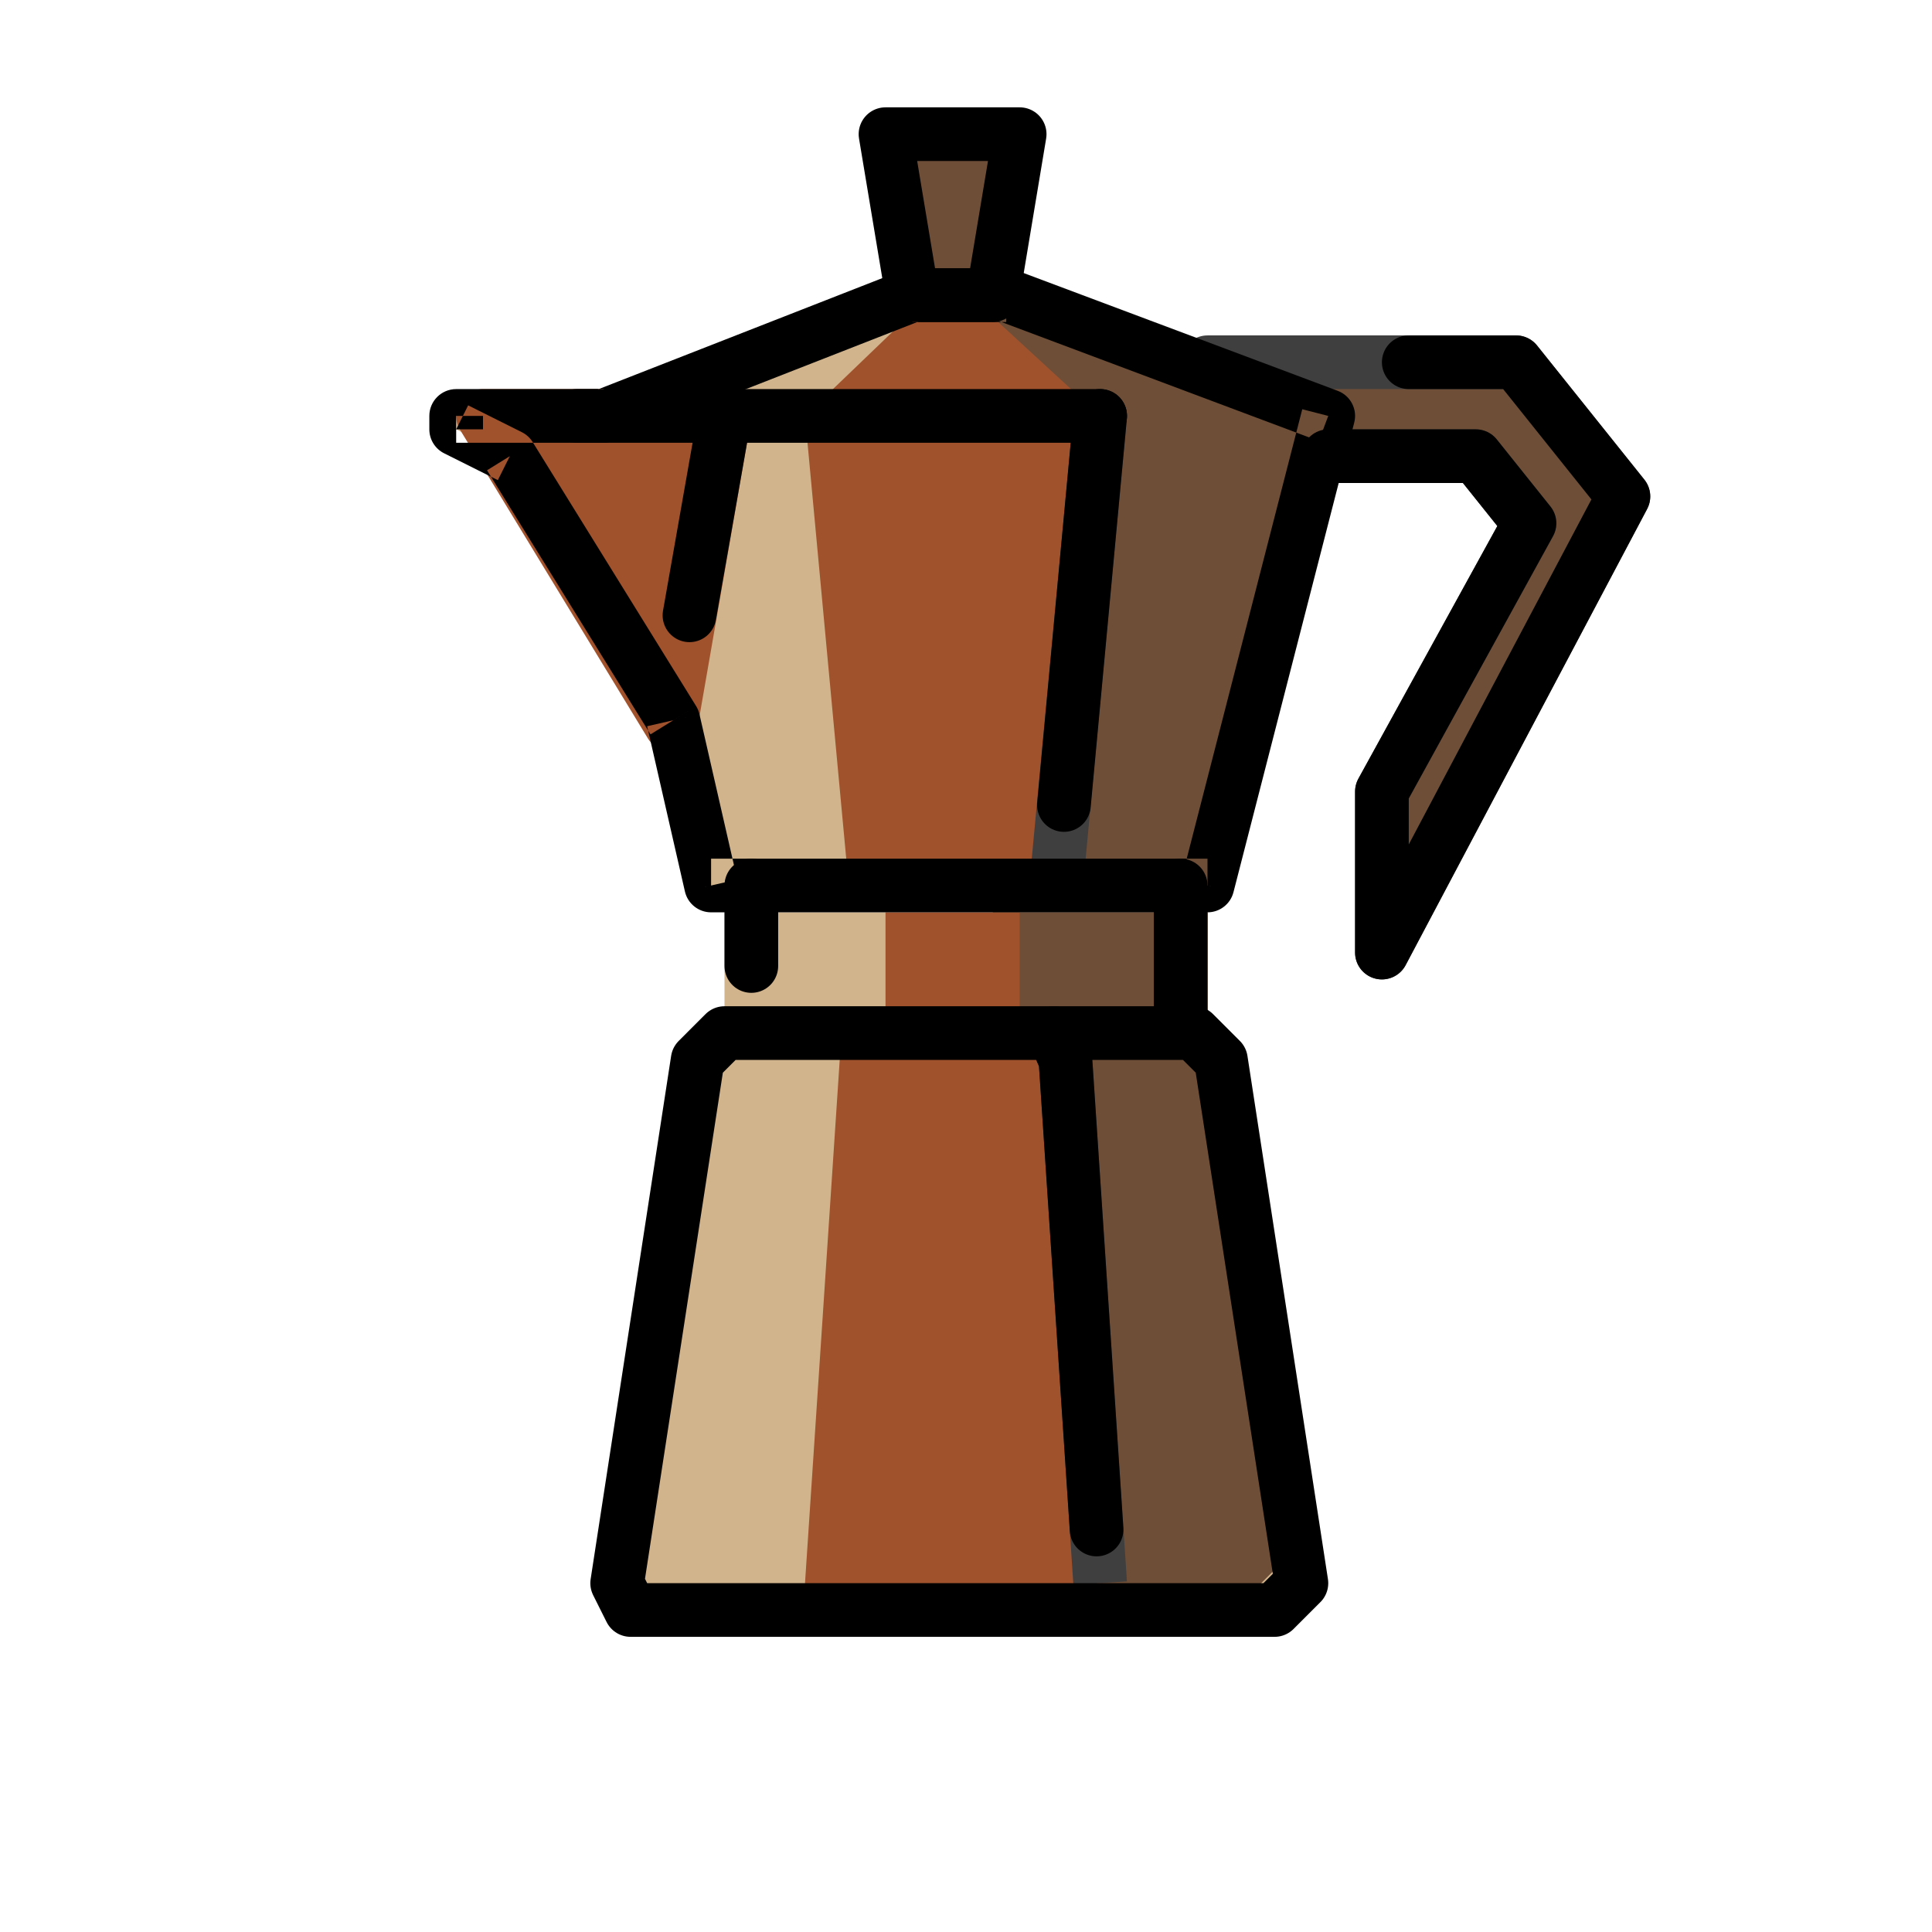
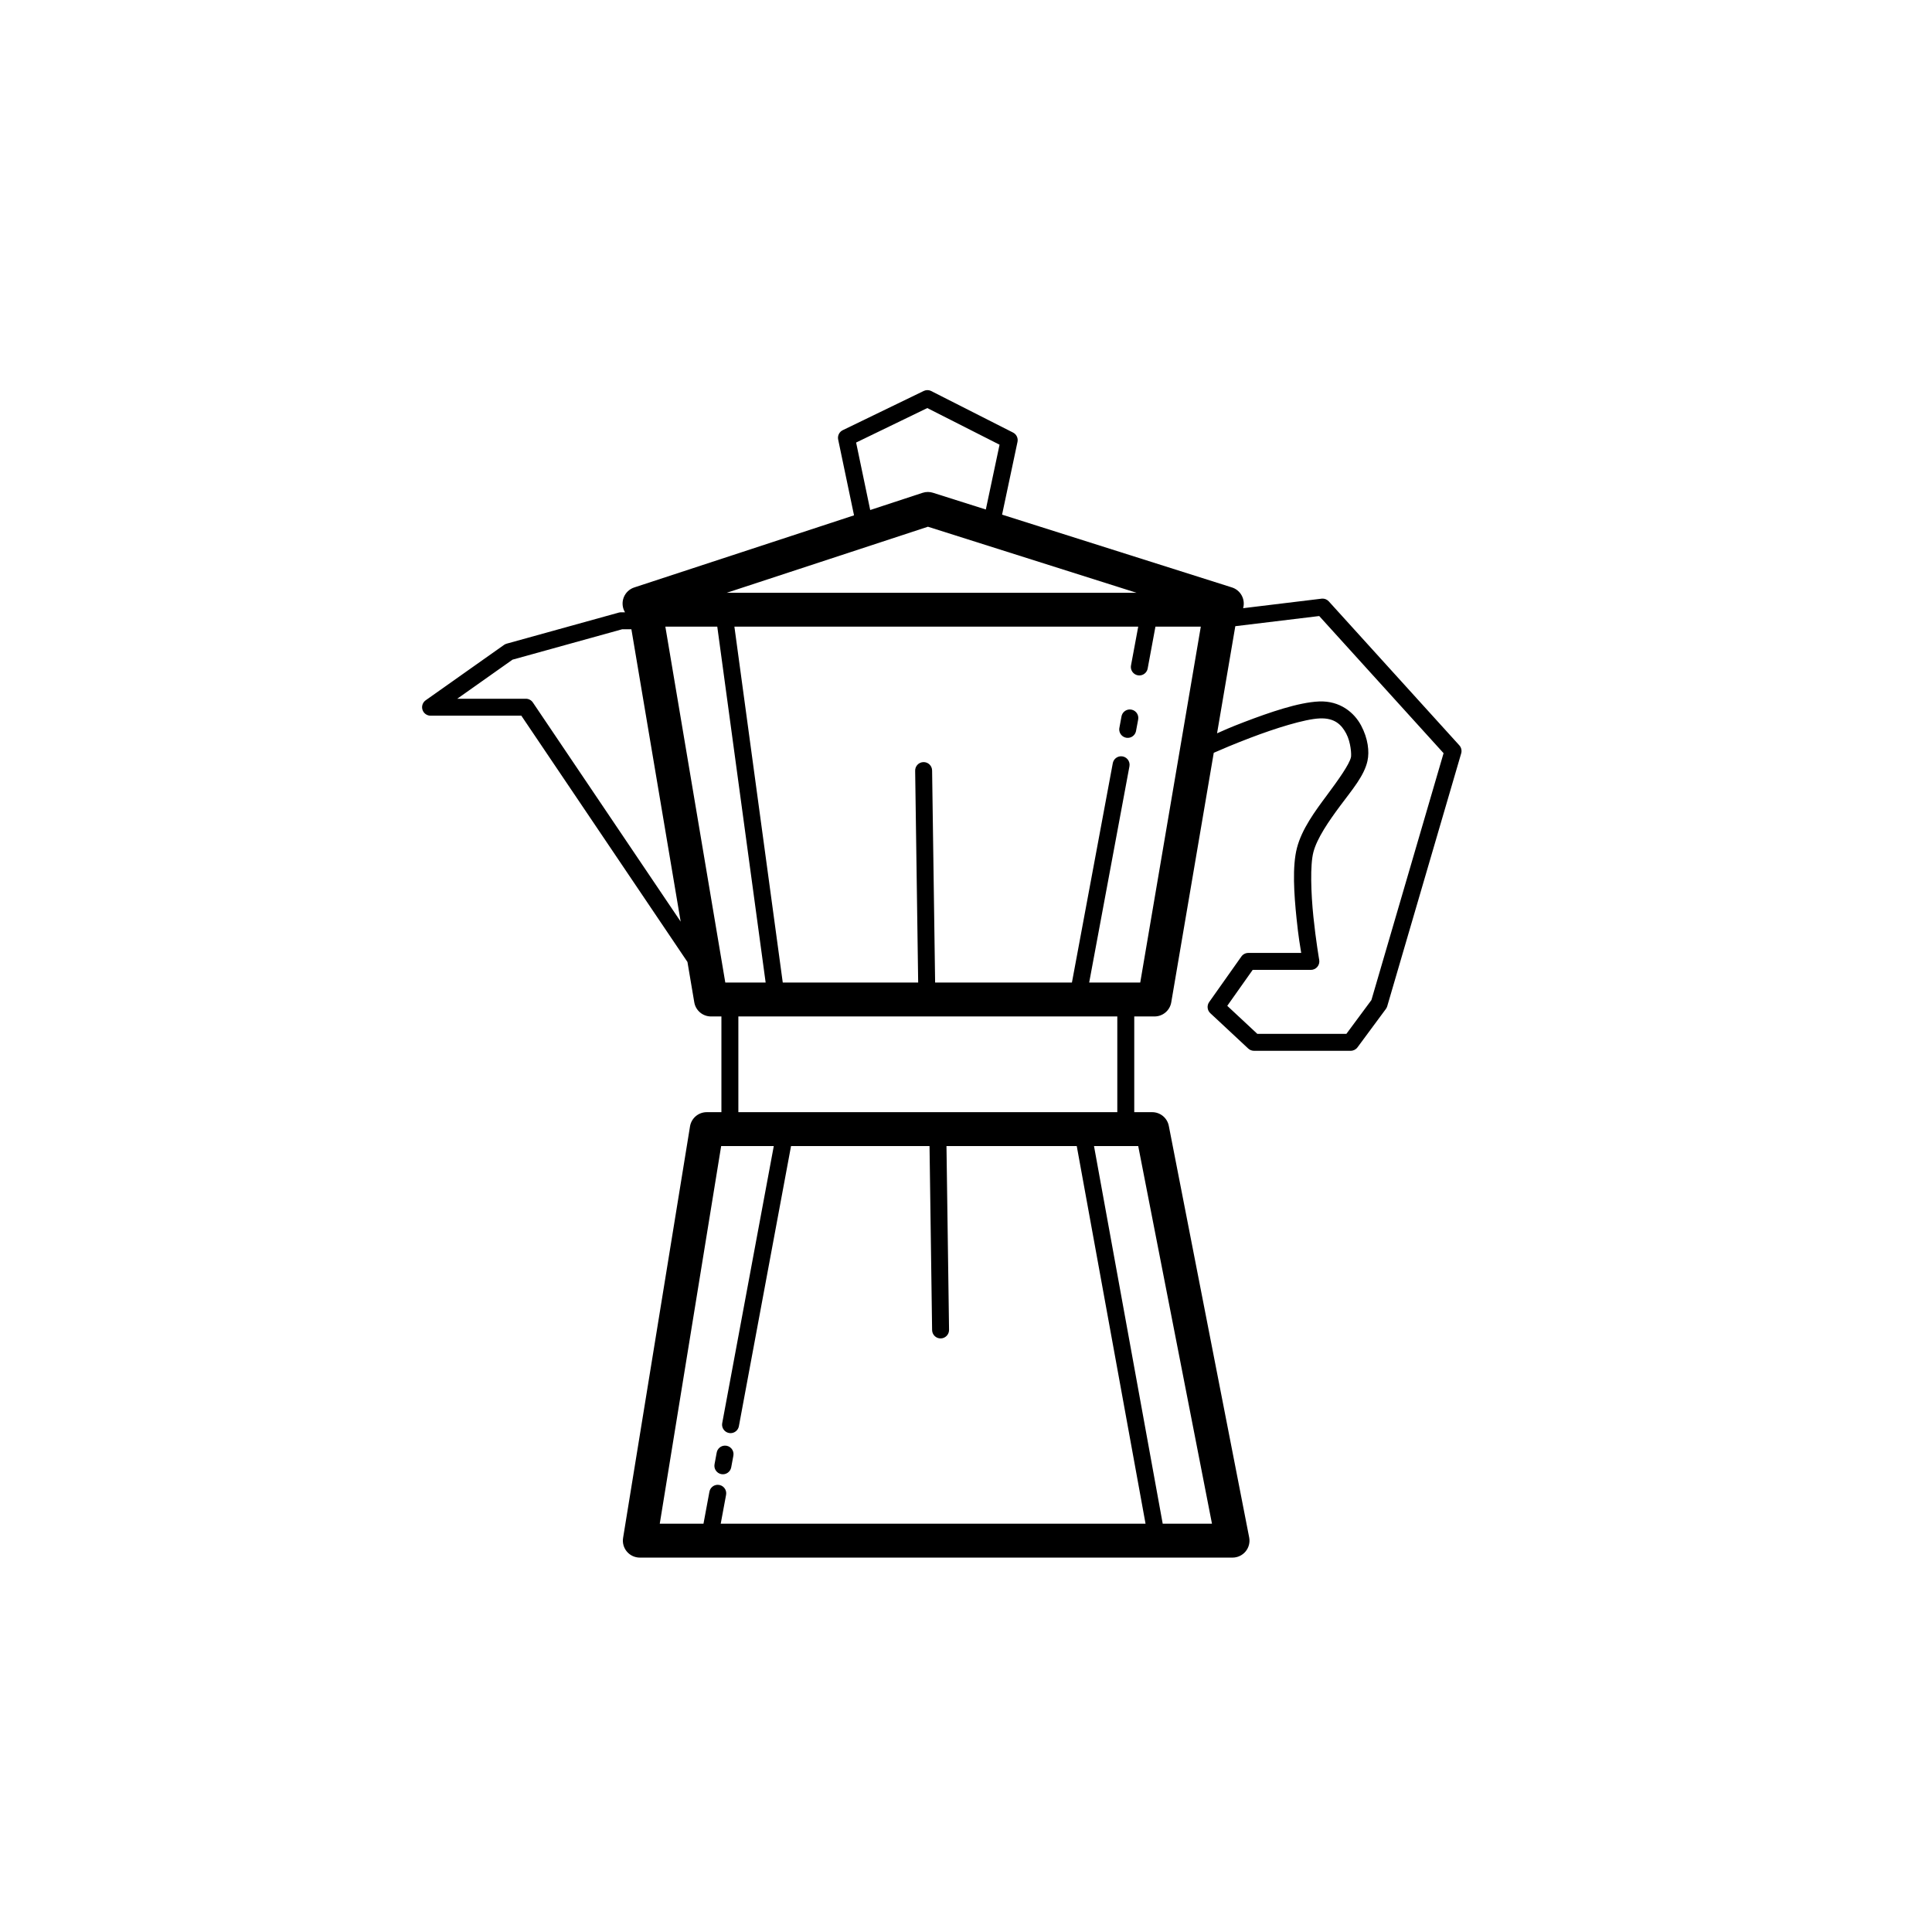
- <svg xmlns="http://www.w3.org/2000/svg" width="456" height="456" viewBox="0 0 456 456" version="1.1" xml:space="preserve" style="fill-rule:evenodd;clip-rule:evenodd;stroke-linejoin:round;stroke-miterlimit:2;">
-   <g transform="translate(228, 228) scale(6.3333) translate(-36, -36)">
-     <g id="line-supplement">
-       <path fill="none" stroke="#000000" stroke-linecap="round" stroke-linejoin="round" stroke-width="2" d="M31 15.5L32.38 30" />
-       <path fill="none" stroke="#000000" stroke-linecap="round" stroke-linejoin="round" stroke-width="2" d="M32.71 39L32.279 40L31.117 57.5" />
-     </g>
-     <g id="color">
-       <path fill="#6F4E37" stroke="#3F3F3F" stroke-linecap="round" stroke-linejoin="round" stroke-width="2" d="M56.5 13.5H45L49.5 17H55L57 19.5L51.5 29.5V35.5L60.5 18.5L56.5 13.5Z" />
-       <path fill="#D2B48C" d="M26 40L23 59.5L23.5 60.5H47.5L48.5 59.5L45.5 40L44.5 39H43.5H27L26 40Z" />
-       <path fill="#6F4E37" fill-rule="evenodd" d="M37 59.5V38H42.5H43.5L44.5 39L47.5 58.5L46.5 59.5H37Z" clip-rule="evenodd" />
-       <path fill="#A0522D" d="M31.294 39.5L30 59L30.216 60H40.569L41 59L39.706 39.5L39.275 38.5H31.726L31.294 39.5Z" />
-       <path fill="none" stroke="#3F3F3F" stroke-linejoin="round" stroke-width="2" d="M41 59L39.706 39.5L39.275 38.5" />
-       <path fill="#D2B48C" fill-rule="evenodd" d="M45 33L49.5 15.5L37.5 11H34L22.5 15.5H17V16L19 17L25.092 26.841L26.5 33H45Z" clip-rule="evenodd" />
-       <path fill="#6F4E37" fill-rule="evenodd" d="M35 33V11H38L50 15.5L45.5 33H35Z" clip-rule="evenodd" />
-       <path fill="#A0522D" d="M41 15.5L39.167 33H31.63L30 15.5L34.685 11H36.111L41 15.5Z" />
-       <path fill="none" stroke="#3F3F3F" stroke-linecap="round" stroke-linejoin="round" stroke-width="2" d="M39.367 32.936L41 15.5" />
-       <path fill="#A0522D" stroke="#A0522D" stroke-width="2" d="M27 15.5L25 27L18 15.5H27Z" />
-       <rect x="27" y="34" width="18" height="4" fill="#D2B48C" />
-       <g>
-         <rect x="37" y="34" width="8" height="4" fill="#6F4E37" />
-         <rect x="37" y="34" width="8" height="4" fill="#6F4E37" />
-       </g>
-       <rect x="33" y="34" width="5" height="4" fill="#A0522D" />
-       <path fill="#6F4E37" d="M33 5H38L37 11H34L33 5Z" />
-     </g>
-     <g id="line">
-       <path fill="none" stroke="#000000" stroke-linejoin="round" stroke-width="2" d="M26 39.5L23 59L23.5 60H47.5L48.5 59L45.5 39.5L44.5 38.5H43.5H27L26 39.5Z" />
-       <path fill="#000000" d="M49.5 15.5L50.468 15.749C50.596 15.254 50.33 14.743 49.851 14.564L49.5 15.5ZM45 33V34C45.456 34 45.855 33.691 45.968 33.249L45 33ZM37.5 11L37.851 10.064C37.739 10.022 37.62 10 37.5 10V11ZM34 11V10C33.875 10 33.752 10.023 33.636 10.069L34 11ZM22.5 15.5V16.5C22.625 16.5 22.748 16.477 22.864 16.431L22.5 15.5ZM17 15.5V14.5C16.448 14.5 16 14.948 16 15.5H17ZM17 16H16C16 16.379 16.214 16.725 16.553 16.894L17 16ZM19 17L19.85 16.474C19.753 16.316 19.613 16.189 19.447 16.106L19 17ZM25.092 26.841L26.067 26.619C26.043 26.511 26.001 26.409 25.943 26.315L25.092 26.841ZM26.5 33L25.525 33.223C25.629 33.678 26.034 34 26.5 34V33ZM48.532 15.251L44.032 32.751L45.968 33.249L50.468 15.749L48.532 15.251ZM37.149 11.936L49.149 16.436L49.851 14.564L37.851 10.064L37.149 11.936ZM34 12H37.5V10H34V12ZM22.864 16.431L34.364 11.931L33.636 10.069L22.136 14.569L22.864 16.431ZM17 16.5H22.5V14.5H17V16.5ZM18 16V15.5H16V16H18ZM19.447 16.106L17.447 15.106L16.553 16.894L18.553 17.894L19.447 16.106ZM25.943 26.315L19.85 16.474L18.15 17.526L24.242 27.368L25.943 26.315ZM27.475 32.777L26.067 26.619L24.117 27.064L25.525 33.223L27.475 32.777ZM45 32H26.5V34H45V32Z" />
-       <path fill="none" stroke="#000000" stroke-linecap="round" stroke-linejoin="round" stroke-width="2" d="M52.5 13.5H56.5L60.5 18.5L51.5 35.5V29.5L57 19.5L55 17H49.5" />
-       <path fill="none" stroke="#000000" stroke-linecap="round" stroke-linejoin="round" stroke-width="2" d="M41 15.5L39.65 30" />
-       <path fill="none" stroke="#000000" stroke-linecap="round" stroke-linejoin="round" stroke-width="2" d="M39.275 38.5L39.706 39.5L40.867 57" />
-       <path fill="none" stroke="#000000" stroke-linejoin="round" stroke-width="2" d="M33 5H38L37 11H34L33 5Z" />
-       <path fill="none" stroke="#000000" stroke-linecap="round" stroke-width="2" d="M21.5 15.5H41" />
-       <path fill="none" stroke="#000000" stroke-linecap="round" stroke-width="2" d="M26.989 15.575L25.694 22.931" />
-       <path fill="none" stroke="#000000" stroke-linecap="round" stroke-width="2" d="M28 33V36" />
-       <path fill="none" stroke="#000000" stroke-linecap="round" stroke-width="2" d="M44 33V38" />
-     </g>
+ <svg xmlns="http://www.w3.org/2000/svg" width="456" height="456" viewBox="0 0 456 456" version="1.1">
+   <g transform="translate(228, 228) scale(4) translate(-50, -50)">
+     <path fill="#000000" d="M47.705 16.02 A 0.5 0.5 0 0 0 47.504 16.07L42.729 18.383 A 0.5 0.5 0 0 0 42.457 18.936L43.393 23.408L30.441 27.658 A 1 1 0 0 0 29.879 29.129L29.648 29.129 A 0.5 0.5 0 0 0 29.516 29.146L22.891 30.982 A 0.5 0.5 0 0 0 22.736 31.057L18.117 34.322 A 0.5 0.5 0 0 0 18.406 35.23L23.762 35.23L33.564 49.762L33.967 52.143 A 1 1 0 0 0 34.951 52.977L35.568 52.977L35.568 58.625L34.701 58.625 A 1 1 0 0 0 33.715 59.465L29.766 83.748 A 1 1 0 0 0 30.754 84.908L65.727 84.908 A 1 1 0 0 0 66.709 83.717L61.967 59.434 A 1 1 0 0 0 60.986 58.625L59.928 58.625L59.928 52.977L61.127 52.977 A 1 1 0 0 0 62.111 52.145L64.619 37.42C65.078 37.218 65.785 36.915 66.77 36.539C68.228 35.982 69.983 35.428 70.873 35.391C71.739 35.354 72.15 35.749 72.432 36.279C72.713 36.809 72.749 37.532 72.715 37.684 A 0.5 0.5 0 0 0 72.713 37.686C72.622 38.098 71.992 38.989 71.289 39.934C70.586 40.878 69.818 41.92 69.529 43.031C69.244 44.128 69.357 45.762 69.504 47.191C69.618 48.302 69.718 48.852 69.779 49.229L66.658 49.229 A 0.5 0.5 0 0 0 66.25 49.439L64.348 52.129 A 0.5 0.5 0 0 0 64.414 52.783L66.652 54.869 A 0.5 0.5 0 0 0 66.992 55.004L72.697 55.004 A 0.5 0.5 0 0 0 73.1 54.801L74.777 52.533 A 0.5 0.5 0 0 0 74.855 52.375L79.219 37.455 A 0.5 0.5 0 0 0 79.109 36.979L71.408 28.486 A 0.5 0.5 0 0 0 71.006 28.322 A 0.5 0.5 0 0 0 70.979 28.326L66.352 28.887 A 1 1 0 0 0 65.666 27.654L52.129 23.367L53.039 19.072 A 0.5 0.5 0 0 0 52.775 18.523L47.947 16.074 A 0.5 0.5 0 0 0 47.705 16.02 z M 47.717 17.078L51.98 19.24L51.17 23.064L48.051 22.076 A 1 1 0 0 0 47.754 22.029 A 1 1 0 0 0 47.436 22.08L44.348 23.094L43.516 19.113L47.717 17.078 z M 47.754 24.08L60.061 27.977L35.885 27.977L47.754 24.08 z M 70.842 29.35L78.18 37.443L73.922 52.01L72.445 54.004L67.189 54.004L65.416 52.35L66.916 50.229L70.35 50.229 A 0.5 0.5 0 0 0 70.842 49.643C70.842 49.643 70.641 48.48 70.498 47.09C70.356 45.699 70.299 44.048 70.498 43.283C70.712 42.46 71.398 41.464 72.092 40.531C72.785 39.599 73.495 38.778 73.689 37.902L73.689 37.9C73.812 37.346 73.722 36.575 73.314 35.809C72.907 35.042 72.063 34.339 70.832 34.391C69.624 34.441 67.905 35.036 66.414 35.605C65.536 35.941 65.204 36.097 64.814 36.27L65.891 29.949L70.842 29.35 z M 32.26 29.977L35.324 29.977L38.178 50.977L35.797 50.977L32.26 29.977 z M 36.334 29.977L60.162 29.977L59.738 32.256 A 0.5 0.5 0 1 0 60.721 32.439L61.178 29.977L63.855 29.977L60.281 50.977L57.268 50.977L59.643 38.223 A 0.5 0.5 0 0 0 59.139 37.625 A 0.5 0.5 0 0 0 58.66 38.041L56.25 50.977L48.178 50.977L48 38.469 A 0.5 0.5 0 0 0 47.484 37.969 A 0.5 0.5 0 0 0 47 38.482L47.178 50.977L39.188 50.977L36.334 29.977 z M 29.717 30.129L30.256 30.129L33.164 47.381L24.443 34.451 A 0.5 0.5 0 0 0 24.027 34.23L19.98 34.23L23.242 31.924L29.717 30.129 z M 59.652 34.863 A 0.5 0.5 0 0 0 59.174 35.279L59.055 35.924 A 0.5 0.5 0 1 0 60.037 36.107L60.158 35.463 A 0.5 0.5 0 0 0 59.652 34.863 z M 36.568 52.977L58.928 52.977L58.928 58.625L36.568 58.625L36.568 52.977 z M 35.553 60.625L38.658 60.625L35.617 76.965 A 0.5 0.5 0 1 0 36.6 77.148L39.676 60.625L47.848 60.625L48 71.482 A 0.5 0.5 0 1 0 49 71.469L48.848 60.625L56.535 60.625L60.594 82.908L35.527 82.908L35.842 81.213 A 0.5 0.5 0 0 0 35.336 80.613 A 0.5 0.5 0 0 0 34.859 81.029L34.51 82.908L31.93 82.908L35.553 60.625 z M 57.553 60.625L60.162 60.625L64.514 82.908L61.607 82.908L57.553 60.625 z M 35.768 78.301 A 0.5 0.5 0 0 0 35.289 78.717L35.162 79.4 A 0.5 0.5 0 0 0 36.146 79.582L36.273 78.898 A 0.5 0.5 0 0 0 35.768 78.301 z" />
  </g>
</svg>
